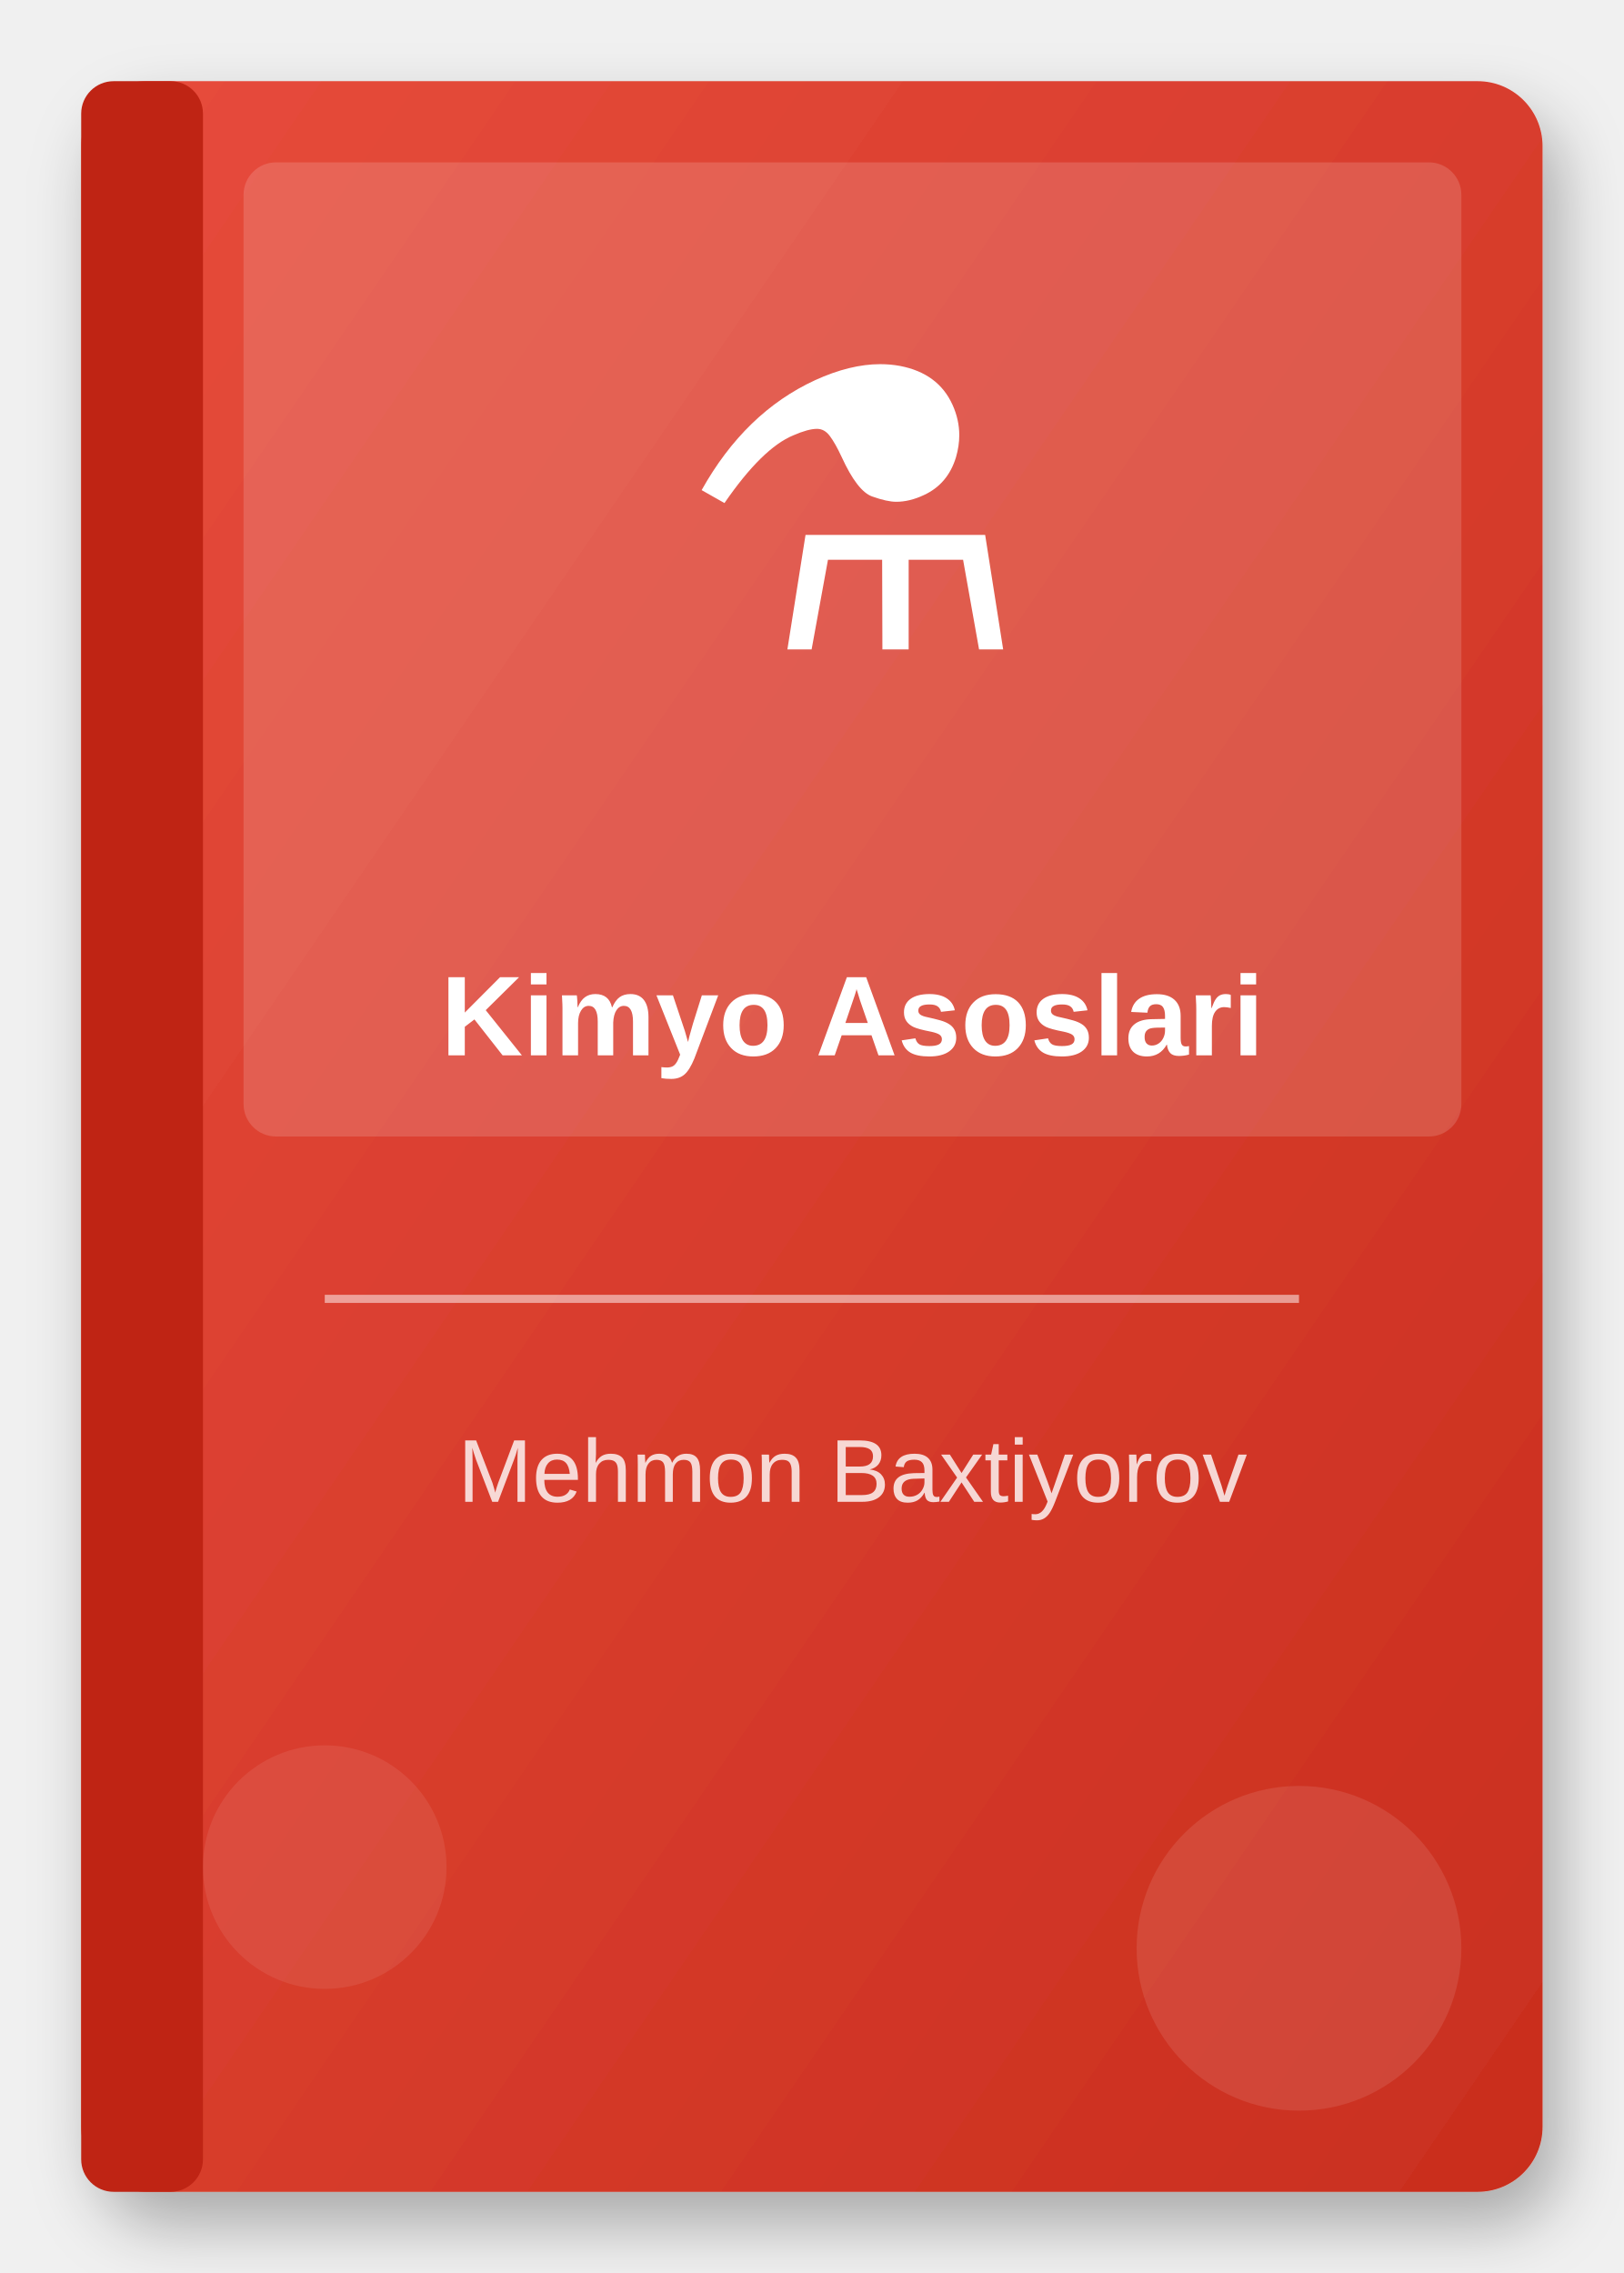
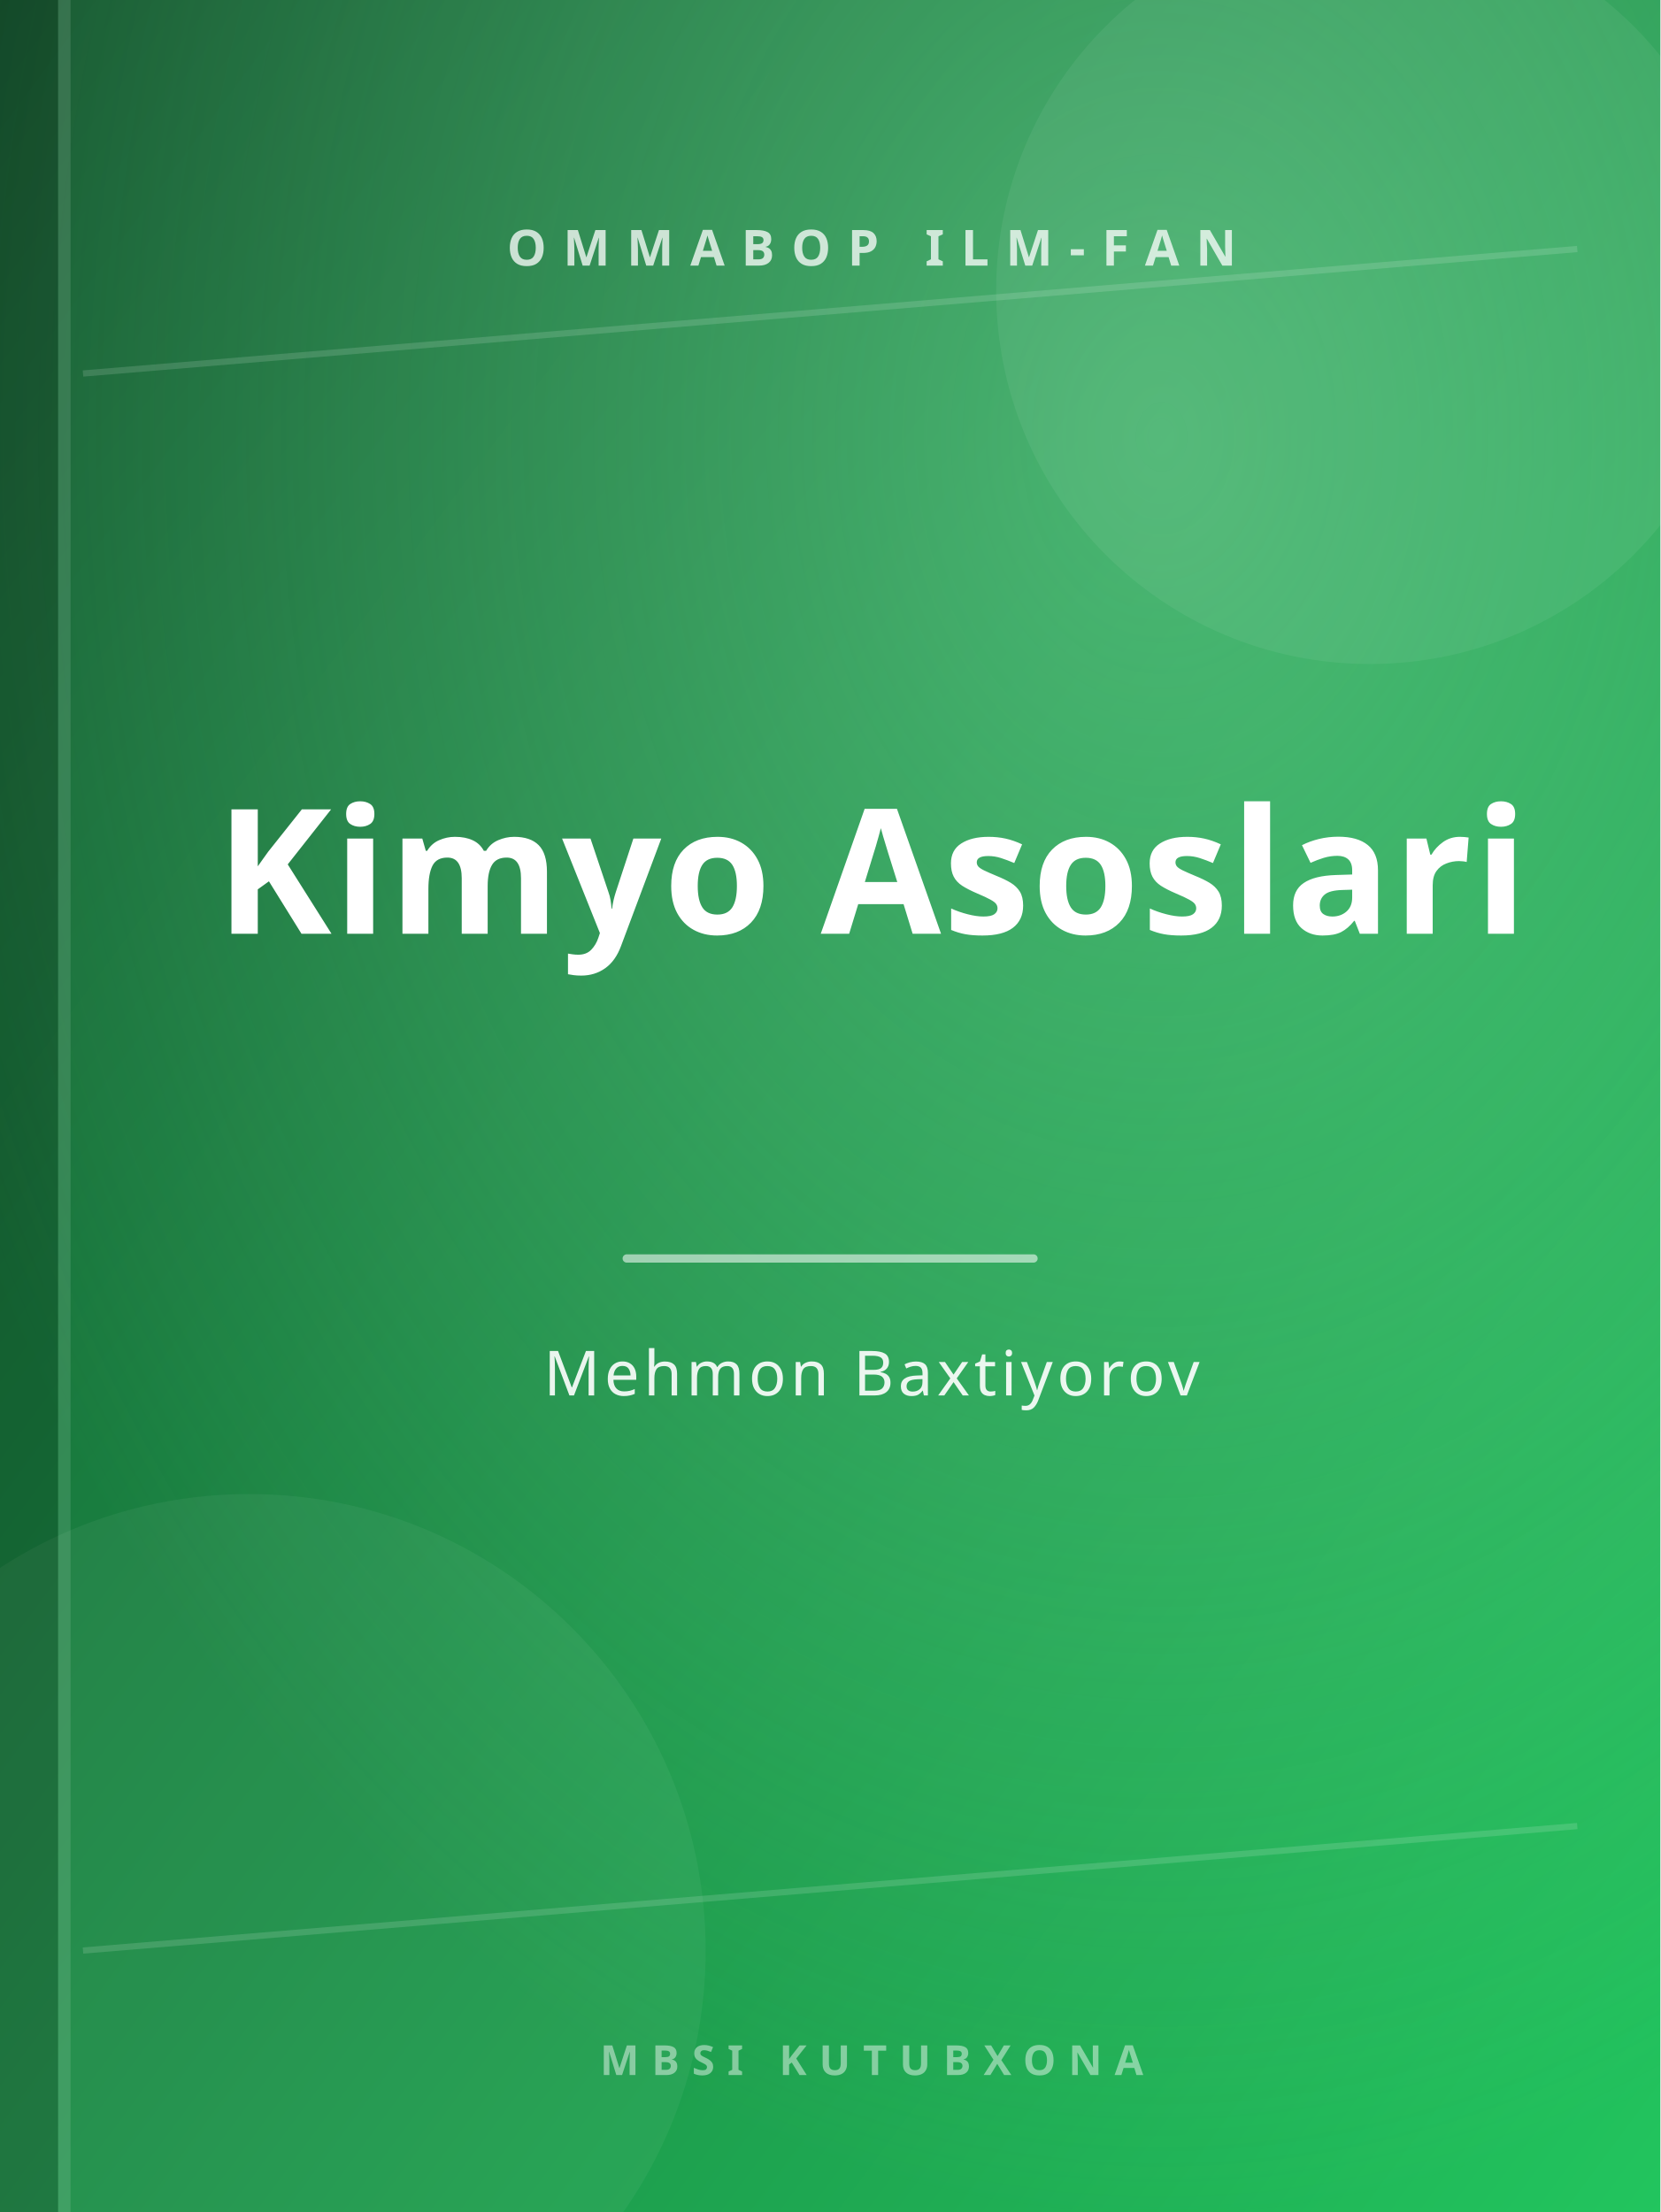
- <svg xmlns="http://www.w3.org/2000/svg" width="200" height="280" viewBox="0 0 200 280">
+ <svg xmlns="http://www.w3.org/2000/svg" width="400" height="533" viewBox="0 0 400 533" role="img" aria-label="Kimyo Asoslari">
  <defs>
-     <linearGradient id="grad" x1="0%" y1="0%" x2="100%" y2="100%">
-       <stop offset="0%" style="stop-color:#E74C3C;stop-opacity:1" />
-       <stop offset="100%" style="stop-color:#c92e1e;stop-opacity:1" />
+     <linearGradient id="bg" x1="0%" y1="0%" x2="100%" y2="100%">
+       <stop offset="0%" style="stop-color:#14532d" />
+       <stop offset="100%" style="stop-color:#22c55e" />
    </linearGradient>
-     <filter id="shadow" x="-20%" y="-20%" width="140%" height="140%">
-       <feDropShadow dx="2" dy="4" stdDeviation="4" flood-opacity="0.3" />
-     </filter>
+     <radialGradient id="glow" cx="70%" cy="20%" r="80%">
+       <stop offset="0%" style="stop-color:#86efac;stop-opacity:0.45" />
+       <stop offset="100%" style="stop-color:#86efac;stop-opacity:0" />
+     </radialGradient>
  </defs>
-   <rect x="10" y="10" width="180" height="260" rx="8" fill="url(#grad)" filter="url(#shadow)" />
-   <rect x="10" y="10" width="15" height="260" rx="4" fill="#bf2414" />
-   <rect x="30" y="20" width="150" height="120" rx="4" fill="rgba(255,255,255,0.15)" />
-   <text x="105" y="80" font-size="48" text-anchor="middle" fill="white">⚗️</text>
-   <text x="105" y="130" font-family="Arial, sans-serif" font-size="14" font-weight="bold" fill="white" text-anchor="middle">
-     Kimyo Asoslari
-   </text>
-   <line x1="40" y1="160" x2="160" y2="160" stroke="rgba(255,255,255,0.5)" stroke-width="1" />
-   <text x="105" y="185" font-family="Arial, sans-serif" font-size="11" fill="rgba(255,255,255,0.8)" text-anchor="middle">
-     Mehmon Baxtiyorov
-   </text>
-   <circle cx="160" cy="240" r="20" fill="rgba(255,255,255,0.1)" />
-   <circle cx="40" cy="230" r="15" fill="rgba(255,255,255,0.08)" />
+   <rect width="400" height="533" fill="url(#bg)" />
+   <rect width="400" height="533" fill="url(#glow)" />
+   <circle cx="330" cy="70" r="90" fill="#ffffff" opacity="0.06" />
+   <circle cx="60" cy="470" r="110" fill="#ffffff" opacity="0.05" />
+   <path d="M 20 90 L 380 60" stroke="#ffffff" stroke-width="1.5" opacity="0.14" />
+   <path d="M 20 470 L 380 440" stroke="#ffffff" stroke-width="1.5" opacity="0.14" />
+   <rect x="0" y="0" width="14" height="533" fill="#000000" opacity="0.18" />
+   <rect x="14" y="0" width="3" height="533" fill="#ffffff" opacity="0.12" />
+   <text x="210" y="64" text-anchor="middle" fill="#ffffff" opacity="0.75" font-family="'Segoe UI', system-ui, -apple-system, sans-serif" font-size="12" font-weight="600" letter-spacing="4">OMMABOP ILM-FAN</text>
+   <text x="210" y="225" text-anchor="middle" fill="#ffffff" font-family="'Segoe UI', system-ui, -apple-system, sans-serif" font-size="42" font-weight="bold" letter-spacing="0.5">Kimyo Asoslari</text>
+   <rect x="150" y="302.24" width="100" height="2" rx="1" fill="#ffffff" opacity="0.55" />
+   <text x="210" y="336.24" text-anchor="middle" fill="#ffffff" opacity="0.9" font-family="'Segoe UI', system-ui, -apple-system, sans-serif" font-size="15" font-weight="500" letter-spacing="1">Mehmon Baxtiyorov</text>
+   <text x="210" y="500" text-anchor="middle" fill="#ffffff" opacity="0.45" font-family="'Segoe UI', system-ui, -apple-system, sans-serif" font-size="10" font-weight="600" letter-spacing="3">MBSI KUTUBXONA</text>
</svg>
